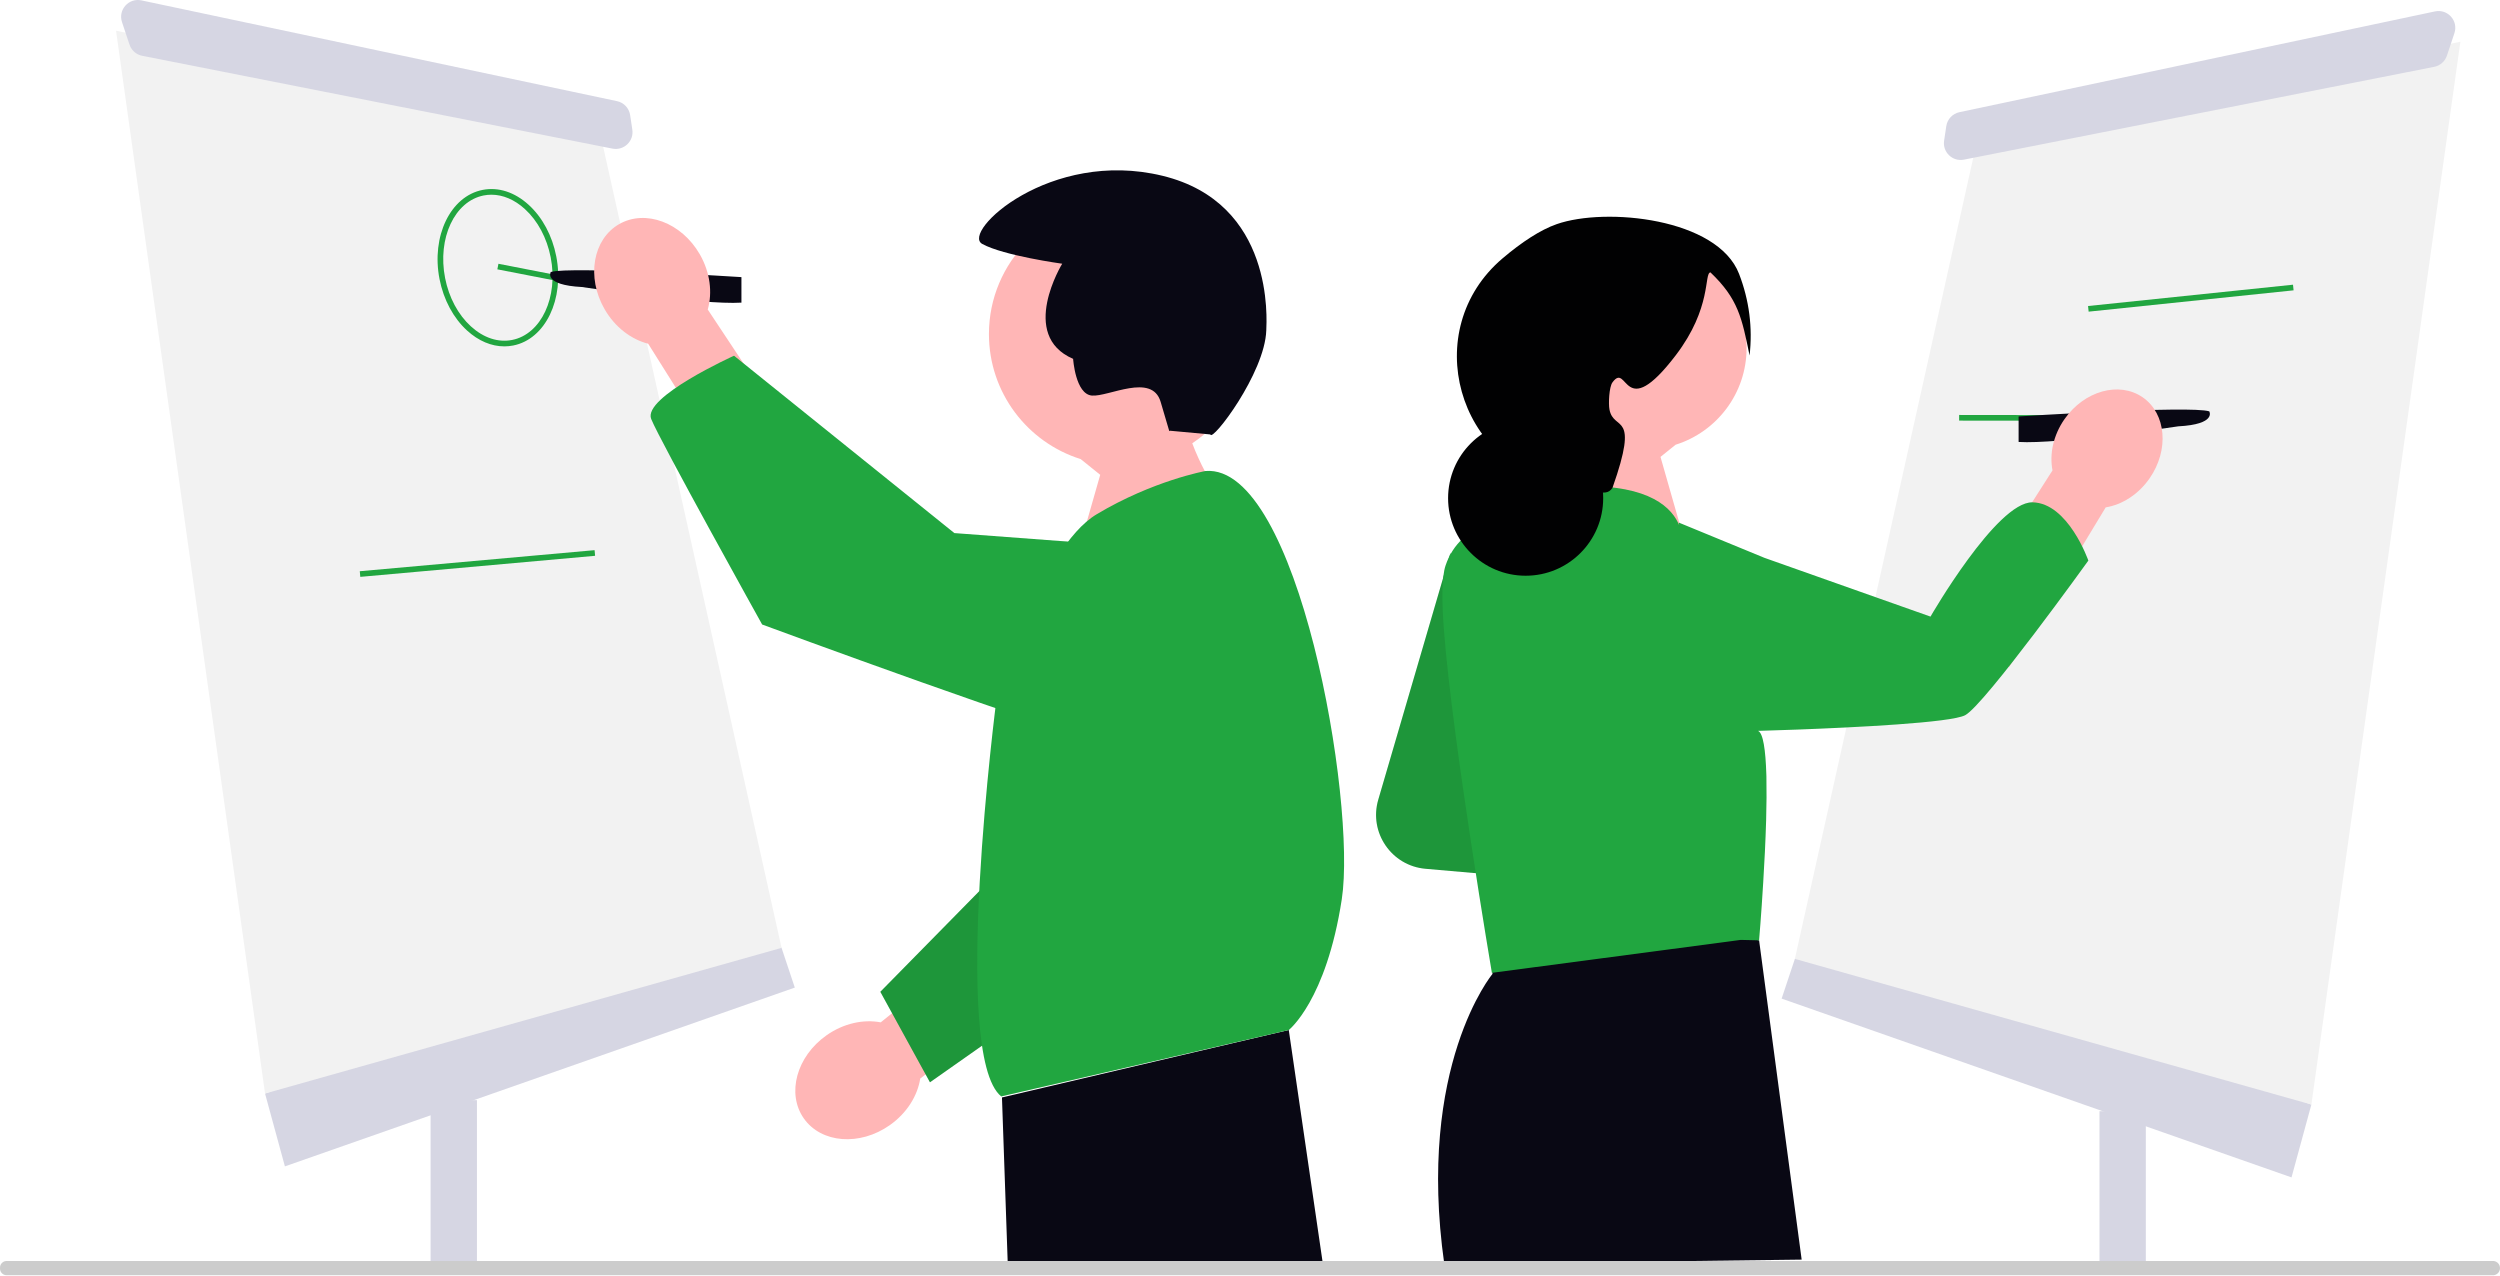
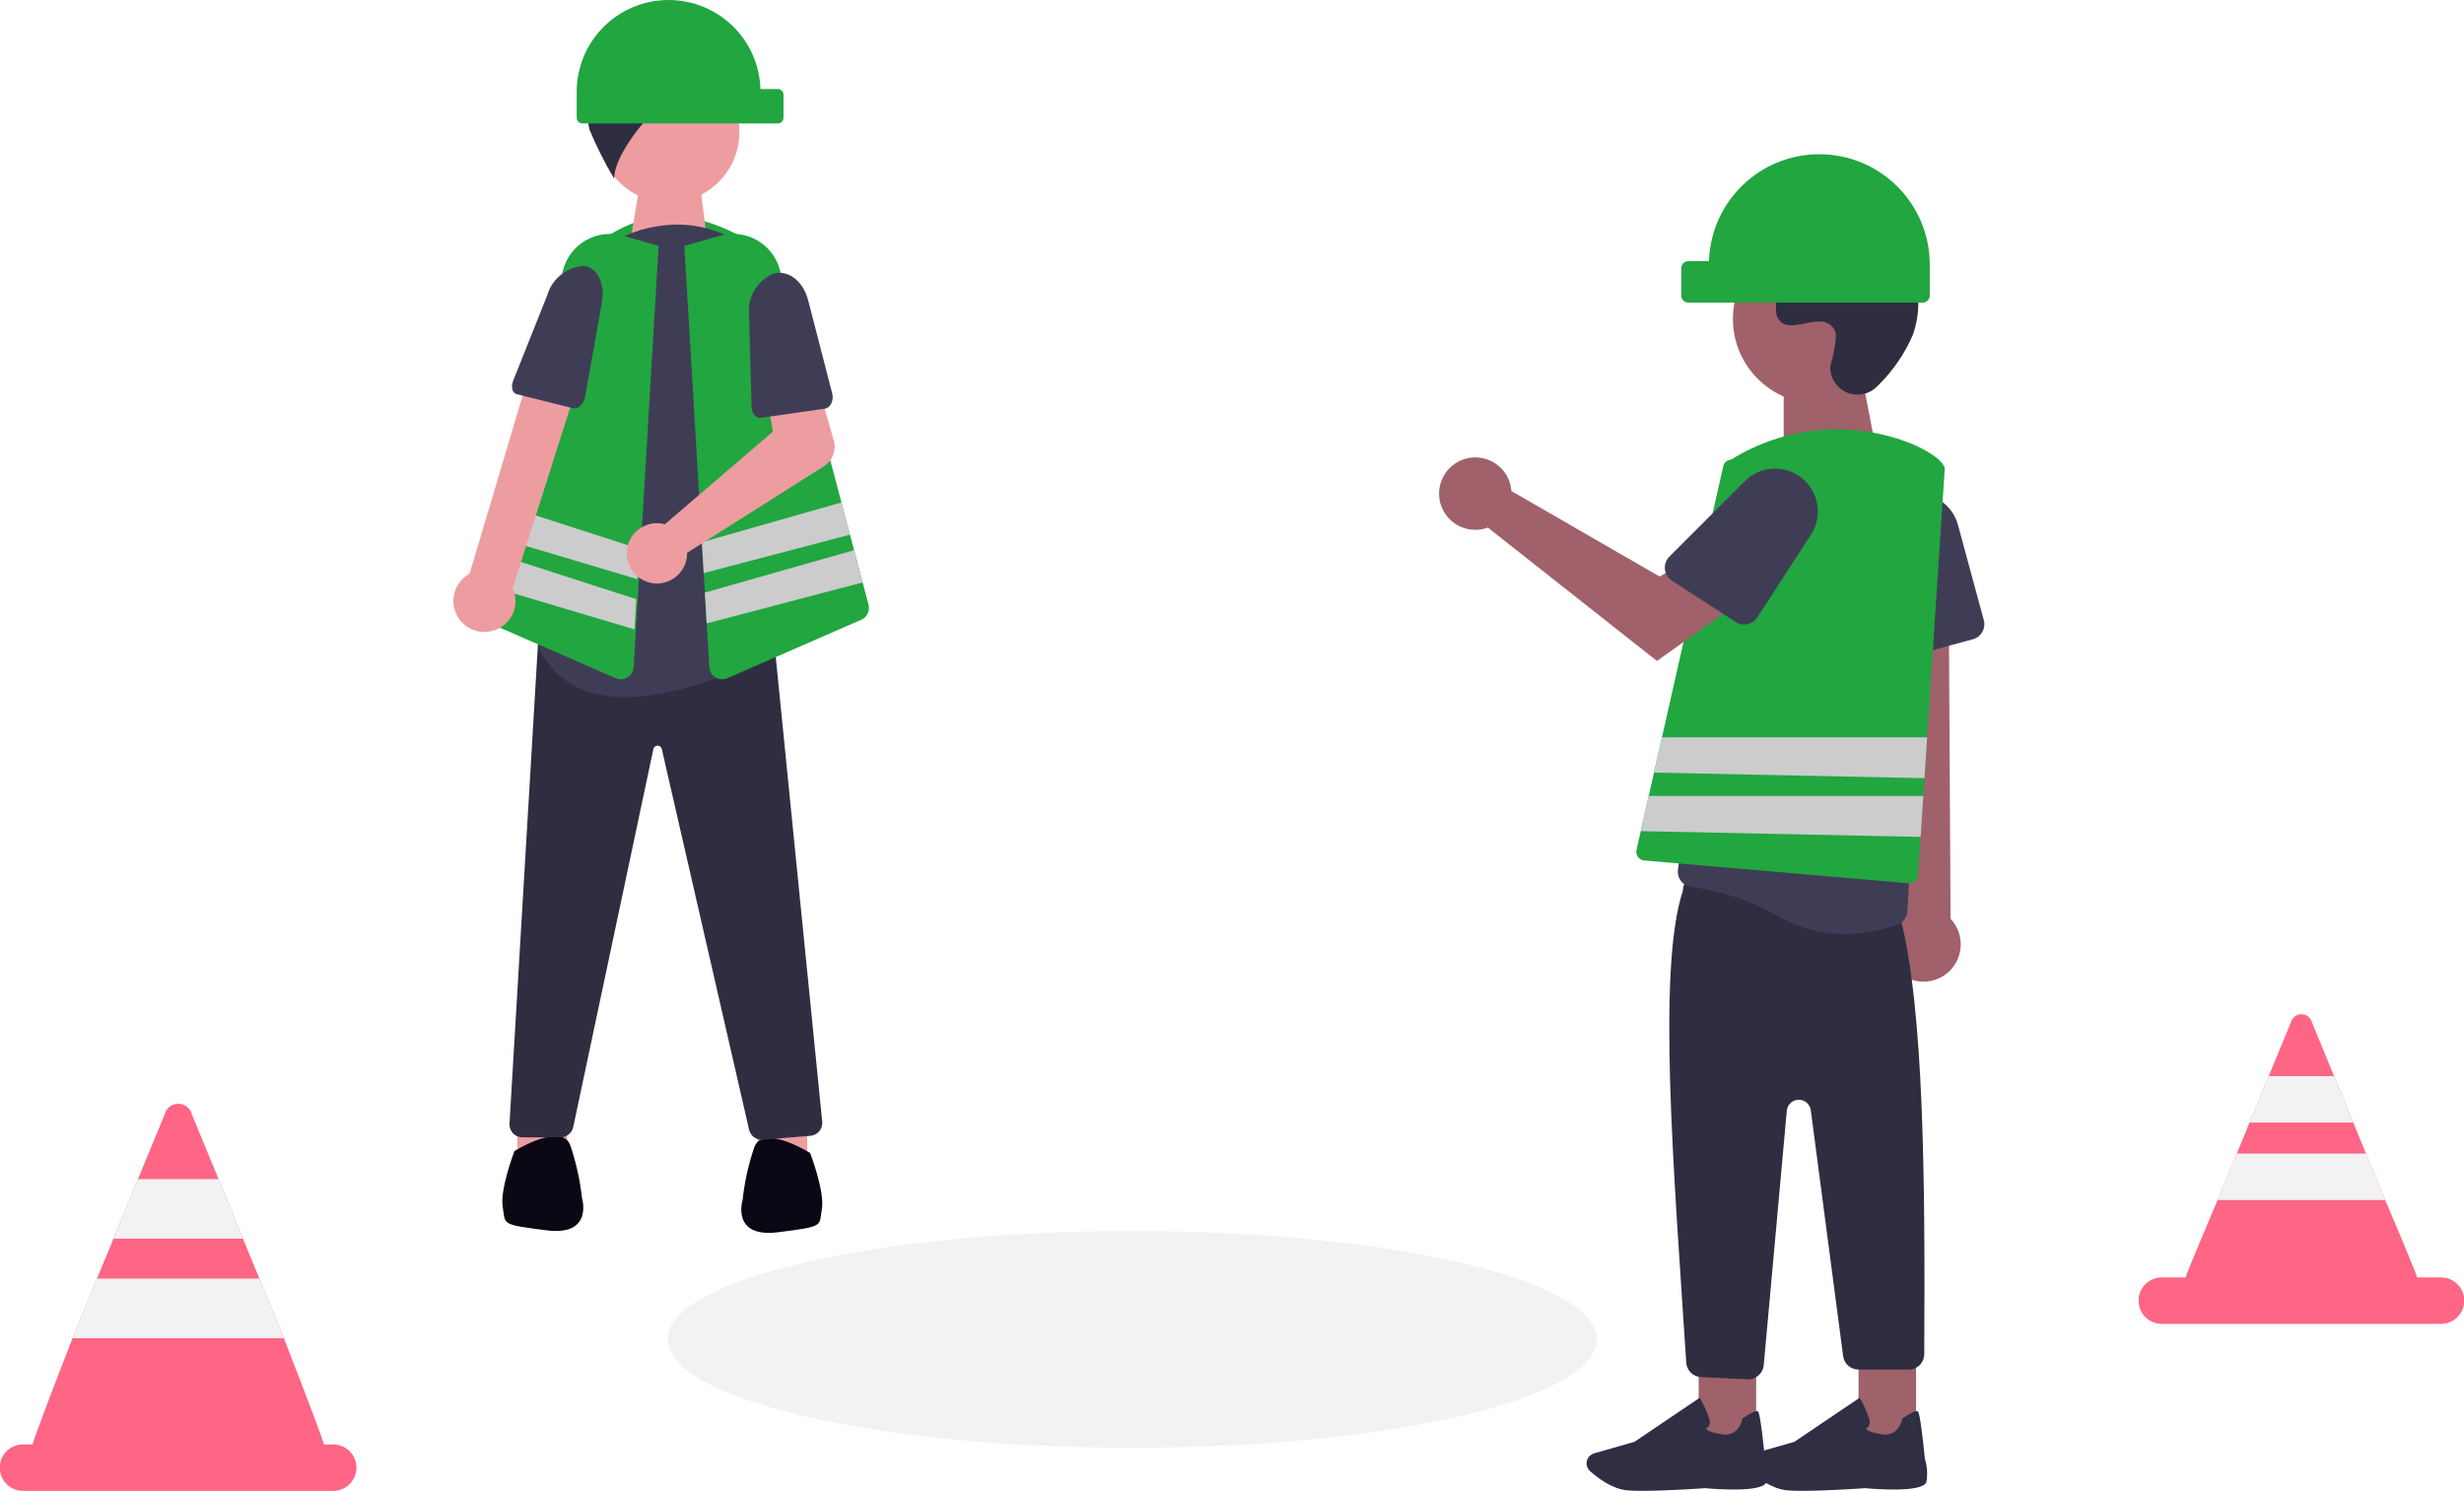
- <svg xmlns="http://www.w3.org/2000/svg" width="1158.891" height="591.138" viewBox="0 0 1158.891 591.138" role="img" artist="Katerina Limpitsouni" source="https://undraw.co/">
-   <rect x="973.228" y="515.098" width="21.487" height="71.079" fill="#d6d6e3" />
-   <polygon points="850.443 432.219 832.026 444.497 825.886 462.915 1062.247 545.795 1071.456 512.029 850.443 432.219" fill="#d6d6e3" />
-   <polygon points="916.44 65.398 832.026 444.497 1071.456 512.029 1140.523 19.354 916.44 65.398" fill="#f2f2f2" />
-   <path d="M1128.406,30.975l-218.004,43.027c-5.282,1.043-10.002-3.466-9.201-8.791l1.016-6.755c.483-3.209,2.907-5.782,6.081-6.454l220.469-46.714c5.883-1.247,10.896,4.367,8.994,10.072l-3.481,10.442c-.885,2.656-3.129,4.631-5.875,5.173Z" fill="#d6d6e3" />
-   <rect x="962.772" y="137.825" width="2.625" height="111.829" transform="translate(769.1851 1157.59) rotate(-89.93103)" fill="#21A640" />
-   <rect x="967.811" y="136.907" width="95.516" height="2.627" transform="translate(-8.85049 105.8179) rotate(-5.93875)" fill="#21A640" />
-   <path d="M672.367,256.307l-33.464,114.392c-4.444,15.19,6.119,30.649,21.886,32.029l36.517,3.196-24.939-149.618Z" fill="#21A640" />
-   <path d="M672.367,256.307l-33.464,114.392c-4.444,15.19,6.119,30.649,21.886,32.029l36.517,3.196-24.939-149.618Z" opacity=".1" />
-   <path d="M935.737,204.871v-11.826s79.763-5.144,88.388-2.36c0,0,3.536,5.991-14.398,6.947,0,0-55.808,8.401-73.99,7.239Z" fill="#090814" />
-   <path d="M976.103,235.204l-44.762,74.028-21.076-26.702,41.19-64.489c-1.463-7.503.309-16.211,5.545-23.732,9.162-13.159,25.418-17.679,36.308-10.096,10.89,7.583,12.291,24.397,3.128,37.556-5.237,7.521-12.789,12.204-20.334,13.434Z" fill="#ffb6b6" />
-   <path d="M697.038,414.662l-5.375,18.282.182,18.537s-35.355,42.523-22.33,134.499l165.657-2.077-19.733-148.001-118.401-21.24Z" fill="#090814" />
-   <path d="M715.684,161.324c0-25.945,21.033-46.978,46.978-46.978,25.945,0,46.978,21.033,46.978,46.978,0,21.042-13.835,38.85-32.903,44.831l-7.004,5.643,12.574,44.01-14.652,10.365-46.297-38.581s10.002-12.739,15.365-27.104c-12.677-8.413-21.039-22.809-21.039-39.164Z" fill="#ffb6b6" />
-   <path d="M942.14,232.854c-16.586-.253-47.246,52.974-47.246,52.974l-25.186-8.907-51.799-18.338-39.699-16.339.175,1.2c-.156-.376-.326-.756-.513-1.14-4.173-8.6-16.297-18.718-50.715-16.712l-16.207,12.792-2.204,1.752s-10.226-.885-20.416,3.18c-7.372,2.963-14.743,8.492-18.23,18.826-1.807,5.33-1.807,16.351-.723,30.353,3.921,50.697,22.193,158.472,22.193,158.472l115.354-15.27,8.51.199s1.012-11.617,1.915-26.83c.56-8.925,1.066-19.061,1.355-28.818.199-7.155.253-14.093.126-20.199-.018-.38-.018-.759-.036-1.139-.343-11.147-1.463-19.223-3.866-20.109,0,0,7.462-.199,18.23-.596,26.017-.976,71.366-3.162,77.834-6.685,9.142-4.969,57.075-71.655,57.075-71.655,0,0-9.323-26.74-25.927-27.011Z" fill="#21A640" />
-   <path d="M811.028,164.792c-3.549-17.361-5.251-26.255-18.15-38.536-3.062.433.808,16.308-16.067,38.422-24.531,32.146-22.086,2.672-29.34,12.574-1.575,2.15-1.915,9.906-1.397,12.574,2.045,10.544,14.147.248,1.397,36.326-1.897,2.806-4.133,2.124-6.986,2.096-.221-.002,1.226-.278-4.191-1.397-2.586-.534-6.205-1.165-10.544-1.896-50.403-8.491-68.2-72.089-29.242-105.177,8.864-7.528,17.563-13.234,25.115-15.877,22.748-7.963,74.577-2.787,84.528,23.053,4.747,12.326,6.332,24.956,4.877,37.837Z" fill="#010102" />
-   <circle cx="707.219" cy="230.933" r="35.948" fill="#010102" />
-   <rect x="199.603" y="509.987" width="21.487" height="77.643" transform="translate(420.6937 1097.616) rotate(-180)" fill="#d6d6e3" />
-   <polygon points="343.876 427.107 362.293 439.385 368.433 457.803 132.071 540.683 122.863 506.917 343.876 427.107" fill="#d6d6e3" />
-   <polygon points="277.879 60.287 362.293 439.385 122.863 506.917 53.796 14.242 277.879 60.287" fill="#f2f2f2" />
-   <path d="M65.913,25.863l218.004,43.027c5.282,1.043,10.002-3.466,9.201-8.791l-1.016-6.755c-.483-3.209-2.907-5.782-6.081-6.454L65.552.175c-5.883-1.247-10.896,4.367-8.994,10.072l3.481,10.442c.885,2.656,3.129,4.631,5.875,5.173Z" fill="#d6d6e3" />
-   <path d="M233.79,160.564c-5.989,0-11.992-2.523-17.259-7.326-6.362-5.801-10.901-14.263-12.779-23.828-3.906-19.887,5.051-38.45,19.967-41.38,7.301-1.433,14.885,1.026,21.356,6.928,6.362,5.801,10.901,14.263,12.779,23.828,3.906,19.887-5.051,38.45-19.967,41.38-1.359.267-2.727.399-4.097.399ZM227.799,90.259c-1.197,0-2.39.114-3.574.347-13.496,2.651-21.523,19.831-17.896,38.299,1.77,9.015,6.022,16.968,11.972,22.393,5.841,5.327,12.614,7.566,19.08,6.291,13.496-2.651,21.523-19.831,17.896-38.299h0c-1.77-9.015-6.022-16.968-11.972-22.393-4.771-4.351-10.167-6.638-15.506-6.638Z" fill="#21A640" />
-   <rect x="243.555" y="111.973" width="2.625" height="28.66" transform="translate(74.07106 342.5001) rotate(-78.97581)" fill="#21A640" />
-   <path d="M343.697,140.288v-11.826s-79.763-5.144-88.388-2.36c0,0-3.536,5.991,14.398,6.947,0,0,55.808,8.401,73.99,7.239Z" fill="#090814" />
-   <path d="M328.08,143.483l50.684,76.429-35.138,8.109-43.159-68.685c-7.854-1.995-15.399-7.637-20.235-16.062-8.463-14.741-5.434-32.369,6.765-39.373,12.2-7.004,28.95-.732,37.413,14.009,4.837,8.425,5.905,17.785,3.668,25.574Z" fill="#ffb6b6" />
-   <path d="M579.876,154.868c0-33.537-27.187-60.724-60.724-60.724-33.537,0-60.724,27.187-60.724,60.724,0,27.198,17.883,50.217,42.531,57.948l9.053,7.294-16.254,56.888,18.939,13.398,59.844-49.87s-12.928-16.467-19.861-35.035c16.387-10.875,27.195-29.484,27.195-50.624Z" fill="#ffb6b6" />
-   <path d="M408.262,473.917l71.433-57.512,11.312,34.241-64.416,49.304c-1.263,8.004-6.186,16.037-14.129,21.629-13.899,9.786-31.731,8.394-39.829-3.108-8.098-11.502-3.397-28.76,10.502-38.545,7.943-5.593,17.165-7.519,25.127-6.009Z" fill="#ffb6b6" />
-   <polygon points="592.521 387.875 592.59 388.162 431.088 501.708 408.078 459.755 485.632 380.883 592.521 387.875" fill="#21A640" />
-   <polygon points="592.521 387.875 592.59 388.162 431.088 501.708 408.078 459.755 485.632 380.883 592.521 387.875" opacity=".1" />
-   <polygon points="597.417 477.47 464.468 508.727 467.117 584.865 613.081 584.865 597.417 477.47" fill="#090814" />
-   <path d="M558.828,218.335s-24.36,4.423-50.511,20.088c-26.152,15.664-46.361,85.478-46.361,85.478,0,0-21.511,165.163,2.173,184.357l133.287-30.787s17.36-13.561,24.579-60.635c6.934-45.218-20.271-201.975-63.167-198.501Z" fill="#21A640" />
-   <path d="M538.83,254.34l-96.433-7.225-102.139-82.218s-42.473,19.188-38.393,29.338,51.432,95.257,51.432,95.257c0,0,140.333,51.841,157.192,53.967s28.34-89.119,28.34-89.119Z" fill="#21A640" />
-   <path d="M542.363,199.668l18.724,1.723c.661,3.762,25.271-28.358,25.907-48.265.149-4.67,3.982-59.009-48.164-71.651-52.147-12.643-93.417,26.136-83.513,31.598,9.904,5.462,37.075,9.176,37.075,9.176,0,0-20.321,33.17,5.059,44.098,0,0,1.042,16.341,8.693,17.023,7.65.682,27.856-10.702,31.873,2.898l4.017,13.599" fill="#090814" />
-   <rect x="166.679" y="259.906" width="109.281" height="2.626" transform="translate(-22.45396 20.81893) rotate(-5.12605)" fill="#21A640" />
-   <path d="M1156,591.138H2.851c-1.699-.13-2.954-1.607-2.844-3.306-.11-1.681,1.145-3.158,2.844-3.288h1153.149c1.497.184,2.678,1.367,2.862,2.862.24,1.829-1.033,3.49-2.862,3.732Z" fill="#ccc" />
+ <svg xmlns="http://www.w3.org/2000/svg" width="799.987" height="484.11" viewBox="0 0 799.987 484.11" role="img" artist="Katerina Limpitsouni" source="https://undraw.co/">
+   <g transform="translate(-667.431 -409.309)">
+     <path d="M674.49,553.994v10.488l-16.21-.953.226-8.638Z" transform="translate(255.02 219.218)" fill="#ed9da0" />
+     <path d="M908.85,728.695c-.954,5.721.954,5.721-14.3,7.628S883.1,725.834,883.1,725.834a80.124,80.124,0,0,1,3.814-17.163c2.861-7.628,18.117,1.907,18.117,1.907S909.8,722.974,908.85,728.695Z" transform="translate(25.428 73.123)" fill="#090814" />
+     <path d="M658.28,553.994v10.488l16.209-.953-.226-8.638Z" transform="translate(177.135 218.598)" fill="#ed9da0" />
+     <path d="M882.806,728.695c.953,5.721-.954,5.721,14.3,7.628s11.442-10.488,11.442-10.488a80.134,80.134,0,0,0-3.814-17.163c-2.86-7.628-18.116,1.907-18.116,1.907S881.853,722.974,882.806,728.695Z" transform="translate(-52.159 72.503)" fill="#090814" />
+     <path d="M26.479,0H0V14.605H29.3Z" transform="translate(1246.539 537.065)" fill="#9f616a" />
+     <g transform="translate(1234.452 850.894)">
+       <rect width="18.667" height="26.484" transform="translate(36.399)" fill="#9f616a" />
+       <path d="M504.74,592.216c8.193,0,20.155-.856,20.245-.865,3.2.285,19.175,1.542,19.969-2.113a15.7,15.7,0,0,0-.5-7.35c-1.542-15.27-2.113-15.448-2.452-15.547-.543-.16-2.13.6-4.707,2.255l-.16.106-.035.188c-.045.232-1.181,5.839-6.6,4.988-3.708-.588-4.911-1.408-5.295-1.81a2.281,2.281,0,0,0,.98-.82,2.868,2.868,0,0,0,.2-2.389,37.791,37.791,0,0,0-2.871-6.445l-.24-.428L502.068,576.3l-13.1,3.745a3.354,3.354,0,0,0-2.184,1.935h0a3.38,3.38,0,0,0,.856,3.816c2.38,2.139,7.114,5.8,12.075,6.258,1.319.131,3.066.169,5.028.169h0Z" transform="translate(-486.517 -549.701)" fill="#2f2e43" />
+     </g>
+     <g transform="translate(1182.535 850.894)">
+       <rect width="18.667" height="26.484" transform="translate(36.399)" fill="#9f616a" />
+       <path d="M504.74,592.216c8.193,0,20.155-.856,20.245-.865,3.2.285,19.175,1.542,19.969-2.113a15.7,15.7,0,0,0-.5-7.35c-1.542-15.27-2.113-15.448-2.452-15.547-.543-.16-2.13.6-4.707,2.255l-.16.106-.035.188c-.045.232-1.181,5.839-6.6,4.988-3.708-.588-4.911-1.408-5.295-1.81a2.281,2.281,0,0,0,.98-.82,2.868,2.868,0,0,0,.2-2.389,37.791,37.791,0,0,0-2.871-6.445l-.24-.428L502.068,576.3l-13.1,3.745a3.354,3.354,0,0,0-2.184,1.935h0a3.38,3.38,0,0,0,.856,3.816c2.38,2.139,7.114,5.8,12.075,6.258,1.319.131,3.066.169,5.028.169h0Z" transform="translate(-486.517 -549.701)" fill="#2f2e43" />
+     </g>
+     <ellipse cx="150.834" cy="35.194" rx="150.834" ry="35.194" transform="translate(884.19 809.025)" fill="#f2f2f2" />
+     <path d="M202.728,600.948H150.509V585.1c16.5-11.483,31.121-10.485,50.354.933Z" transform="translate(711.62 -97.46)" fill="#21a640" />
+     <path d="M226.567,766.314a4.216,4.216,0,0,1-4.1-3.285L194.135,639.441a1.359,1.359,0,0,0-1.365-1.095h-.007a1.359,1.359,0,0,0-1.362,1.108L165.381,762.21a4.216,4.216,0,0,1-4.105,3.326h-12.4a4.2,4.2,0,0,1-4.189-4.444L153.924,605.5l3.715-1.1h.07l72.973.638,15.542,155.417a4.194,4.194,0,0,1-3.838,4.589L226.9,766.3Q226.734,766.315,226.567,766.314Z" transform="translate(688.161 13.087)" fill="#2f2e41" />
+     <path d="M2.378.456l20.3-1.187,2,15.792H0Z" transform="translate(872.257 471.741)" fill="#ed9da0" />
+     <path d="M174.807,730.926a39.525,39.525,0,0,1-11.868-1.67,26.2,26.2,0,0,1-15.888-13.4,4.2,4.2,0,0,1-.312-3.127c2.526-8.621,14.732-53.431,6.944-89.054a37.751,37.751,0,0,1,5.367-29.013A37.278,37.278,0,0,1,183.225,578.4h0c1.292-.252,2.59-.459,3.86-.615a37.143,37.143,0,0,1,30.08,9.9,38.064,38.064,0,0,1,11.95,30.175L223.13,713.9a4.158,4.158,0,0,1-2.236,3.453C214,720.965,193.293,730.926,174.807,730.926Z" transform="translate(695.757 -95.276)" fill="#3f3d56" />
+     <path d="M190.054,722.722a4.2,4.2,0,0,1-1.68-.355L144.92,703.4a4.168,4.168,0,0,1-2.381-4.921l28.767-108.669a15.727,15.727,0,0,1,19.527-11.1l11.5,3.283-8.1,136.775a4.208,4.208,0,0,1-2,3.328,4.162,4.162,0,0,1-2.182.624Z" transform="translate(678.934 -92.839)" fill="#21a640" />
+     <path d="M215.767,698.481l-1.912-7.208-2.769-10.481-1.334-5.026-2.769-10.453L187,589.812a15.71,15.71,0,0,0-19.526-11.1L155.977,582l5.7,96.2.588,10.043.373,6.331v.009l.6,9.987.84,14.2a4.187,4.187,0,0,0,5.865,3.6L213.389,703.4a4.164,4.164,0,0,0,2.378-4.923Z" transform="translate(733.643 -92.842)" fill="#21a640" />
+     <ellipse cx="22.903" cy="22.902" rx="22.903" ry="22.902" transform="translate(861.693 429.272)" fill="#ed9da0" />
+     <path d="M129.088,381.717,81.6,394.191l-.588-10.041,45.31-12.891Z" transform="translate(814.304 201.211)" fill="#ccc" />
+     <path d="M132.421,384.821,81.8,398.119l-.6-9.99v-.01l48.453-13.781Z" transform="translate(815.072 213.614)" fill="#ccc" />
+     <path d="M201.89,582.371a28.12,28.12,0,0,0-30.821-17.329l7.221,5.835c-8.972.3-18.416-.34-24.822,5.949,2.039-.056,4.712,4.305,6.752,4.249a10.7,10.7,0,0,0-8.954,6.176,17.592,17.592,0,0,0-1.039,11.187,130,130,0,0,0,8.044,15.982c-.266-9.11,17.67-30.841,26.428-28.572a24.035,24.035,0,0,0-11.1,8.425,32.55,32.55,0,0,1,19.3-3.158,13.658,13.658,0,0,0,4.6.257,5.618,5.618,0,0,0,3.331-8.979Z" transform="translate(708.576 -147.055)" fill="#2f2e41" />
+     <path d="M114.748,385.736l-.588,9.854L67.582,381.719l2.73-10.317Z" transform="translate(760.232 201.788)" fill="#ccc" />
+     <path d="M117.036,389.793l-47.528-15.34L66.773,384.8l49.685,14.8Z" transform="translate(756.973 214.077)" fill="#ccc" />
+     <path d="M153.741,673.721a10.017,10.017,0,0,0,6.568-13.885l22.344-70.145-15.844-3.318-20.485,68.772a10.071,10.071,0,0,0,7.418,18.576Z" transform="translate(673.569 -59.545)" fill="#ed9da0" />
+     <path d="M168.028,580.173h0c4.55.464,7.109,5.58,5.977,11.949l-5.428,30.565c-.407,2.291-2.293,4.105-3.86,3.714l-18.361-4.589c-1.413-.353-1.933-2.361-1.133-4.369l11.023-27.651A13.306,13.306,0,0,1,168.028,580.173Z" transform="translate(688.816 -84.513)" fill="#3f3d56" />
+     <path d="M163.1,633.752a9.826,9.826,0,0,1,1.517.3l35.1-30.1L197.672,592.9l16.265-5.275,5.533,19.2a7.46,7.46,0,0,1-3.179,8.37l-44.458,28.133a9.788,9.788,0,1,1-8.729-9.575Z" transform="translate(718.665 -54.5)" fill="#ed9da0" />
+     <path d="M168.073,580.9h0c4.86-1.36,9.716,2.339,11.343,8.64l7.808,30.24c.585,2.267-.552,4.676-2.327,4.931L164.1,627.7c-1.6.23-3.011-1.411-3.069-3.573l-.808-29.758a13.09,13.09,0,0,1,7.854-13.473Z" transform="translate(750.406 -82.716)" fill="#3f3d56" />
+     <path d="M243.773,743.487a12.036,12.036,0,0,1-2.311-18.309l-9.043-128.339,26.051,2.527.716,125.683a12.1,12.1,0,0,1-15.412,18.439Z" transform="translate(1041.537 -17.387)" fill="#a0616a" />
+     <path d="M236.806,647.92a5.02,5.02,0,0,1-2.082-3.81l-1.909-34.59a13.89,13.89,0,0,1,27.275-4.4l8.385,30.926a5.047,5.047,0,0,1-3.547,6.185L241.077,648.7a5.023,5.023,0,0,1-4.271-.778Z" transform="translate(1043.047 -25.344)" fill="#3f3d56" />
+     <path d="M178.865,563h0a29.832,29.832,0,0,1,29.815,28.9l5.619,0a1.865,1.865,0,0,1,1.865,1.865v7.46a1.865,1.865,0,0,1-1.865,1.865H150.89a1.865,1.865,0,0,1-1.865-1.865v-8.392A29.839,29.839,0,0,1,178.865,563Z" transform="translate(705.644 -153.689)" fill="#21a640" />
+     <path d="M244.988,783.287l-15.12-.721a5.039,5.039,0,0,1-4.8-5c-3.986-61.526-9.507-127.5-1.055-152.985a5.042,5.042,0,0,1,5.766-5.025l60.489,8.781a5.012,5.012,0,0,1,4.317,4.951c7.723,30.177,8.072,84.9,7.78,141.757a5.042,5.042,0,0,1-5.041,5.08h-16.3a5.018,5.018,0,0,1-4.98-4.258l-10.532-80.044a3.921,3.921,0,0,0-7.767.144l-7.509,82.884a5.061,5.061,0,0,1-5.006,4.443Q245.108,783.294,244.988,783.287Z" transform="translate(989.815 73.906)" fill="#2f2e41" />
+     <path d="M253.41,746.846a76.1,76.1,0,0,0-28.769-9.854,4.949,4.949,0,0,1-3.421-1.875,5.016,5.016,0,0,1-1.043-3.81L234.671,623.7a37.216,37.216,0,0,1,21.693-29.08,36.193,36.193,0,0,1,35.173,2.757q.745.5,1.462,1.012a37.169,37.169,0,0,1,14.157,38.733c-8.888,36.359-11.941,95.968-12.463,107.548a5,5,0,0,1-3.269,4.487,50.506,50.506,0,0,1-17.058,3.037A42.714,42.714,0,0,1,253.41,746.846Z" transform="translate(992.039 -39.644)" fill="#3f3d56" />
+     <ellipse cx="27.516" cy="27.516" rx="27.516" ry="27.516" transform="translate(1230.056 485.338)" fill="#a0616a" />
+     <path d="M274.022,637.119a8.888,8.888,0,0,1-15.335-4.937,9,9,0,0,1,.011-1.743,40.4,40.4,0,0,0,1.8-9.807,5.143,5.143,0,0,0-.941-2.407c-4.091-5.478-13.693,2.45-17.553-2.509-2.367-3.04.415-7.828-1.4-11.226-2.4-4.485-9.5-2.273-13.952-4.729-4.955-2.733-4.659-10.335-1.4-14.959a23.53,23.53,0,0,1,17.839-9.082,47.854,47.854,0,0,1,20.157,3.933A40.283,40.283,0,0,1,282.3,592.86a32.24,32.24,0,0,1,3.259,27.45A51.743,51.743,0,0,1,274.022,637.119Z" transform="translate(1003.02 -102.5)" fill="#2f2e41" />
+     <path d="M317.595,603.368c-.482-2.263-4.616-5.355-10.531-7.876a65.13,65.13,0,0,0-58.816,5.041,2.778,2.778,0,0,0-2.566,2.185l-19.9,88L223.2,702.179l-1.714,7.585L218.9,721.191l-1.378,6.106A2.81,2.81,0,0,0,220,730.714l85.916,7.416c.078,0,.168.011.246.011a2.8,2.8,0,0,0,2.778-2.621l.818-12.447.874-13.309.381-5.77.863-13.276,5.725-87.2v-.078Z" transform="translate(981.237 -41.997)" fill="#21a640" />
+     <path d="M227.919,601.613a11.766,11.766,0,0,1,.268,1.838l48.126,27.763,11.7-6.734L300.48,640.8l-25.025,17.836-54.9-43.314a11.758,11.758,0,1,1,7.367-13.714Z" transform="translate(929.94 -34.702)" fill="#a0616a" />
+     <path d="M219.318,625.927a5.021,5.021,0,0,1,1.449-4.093l24.494-24.5a13.89,13.89,0,0,1,21.474,17.383L249.292,641.6a5.047,5.047,0,0,1-6.973,1.484l-20.731-13.453a5.022,5.022,0,0,1-2.27-3.7Z" transform="translate(988.653 -31.778)" fill="#3f3d56" />
+     <path d="M231.174,386.425l-.86,13.278-87.825-1.815,2.589-11.463Z" transform="translate(1061.939 262.296)" fill="#ccc" />
+     <path d="M233.376,390.213l-.875,13.308-90.867-1.88,2.589-11.428Z" transform="translate(1058.497 277.554)" fill="#ccc" />
+     <path d="M265.167,572.959h0a35.842,35.842,0,0,0-35.821,34.726l-6.751,0a2.241,2.241,0,0,0-2.24,2.241v8.962a2.241,2.241,0,0,0,2.24,2.241h76.181a2.24,2.24,0,0,0,2.241-2.24V608.809a35.85,35.85,0,0,0-35.85-35.85Z" transform="translate(992.943 -113.569)" fill="#21a640" />
+     <path d="M347.94,713.962h-7.684c-.049-.93-10.365-25.139-10.365-25.139l-6.236-15.083-4.122-10.056L313.3,648.6l-7.139-17.346a3.562,3.562,0,0,0-6.938,0L292.082,648.6l-6.236,15.083-4.122,10.056-6.236,15.083s-10.316,24.208-10.365,25.139h-7.684a7.542,7.542,0,1,0,0,15.083h90.5a7.542,7.542,0,1,0,0-15.083Z" transform="translate(1111.937 110.147)" fill="#ff6584" />
+     <path d="M214.631,423.392H180.945l6.234-15.083H208.4Z" transform="translate(1216.833 350.44)" fill="#f2f2f2" />
+     <path d="M233.286,428.392h-54.4l6.234-15.083h41.932Z" transform="translate(1208.536 370.579)" fill="#f2f2f2" />
+     <g transform="translate(667.431 767.724)">
+       <path d="M355,760.111h-2.978c.273-.643-12.96-34.49-12.96-34.49l-7.944-19.357-5.33-12.972-7.944-19.357-8.646-20.966a4.557,4.557,0,0,0-8.85,0L291.7,673.935l-7.944,19.357-5.381,12.972-7.942,19.357s-13.183,33.848-12.911,34.49h-3.079a7.542,7.542,0,1,0,0,15.083H355a7.542,7.542,0,1,0,0-15.083Z" transform="translate(-246.898 -649.5)" fill="#ff6584" />
+       <path d="M220.157,449.526H178.125l7.944-19.357h26.144Z" transform="translate(-141.275 -405.732)" fill="#f2f2f2" />
+       <path d="M244.1,455.956H175.475l7.944-19.357H236.16Z" transform="translate(-151.949 -379.834)" fill="#f2f2f2" />
+     </g>
+   </g>
</svg>
